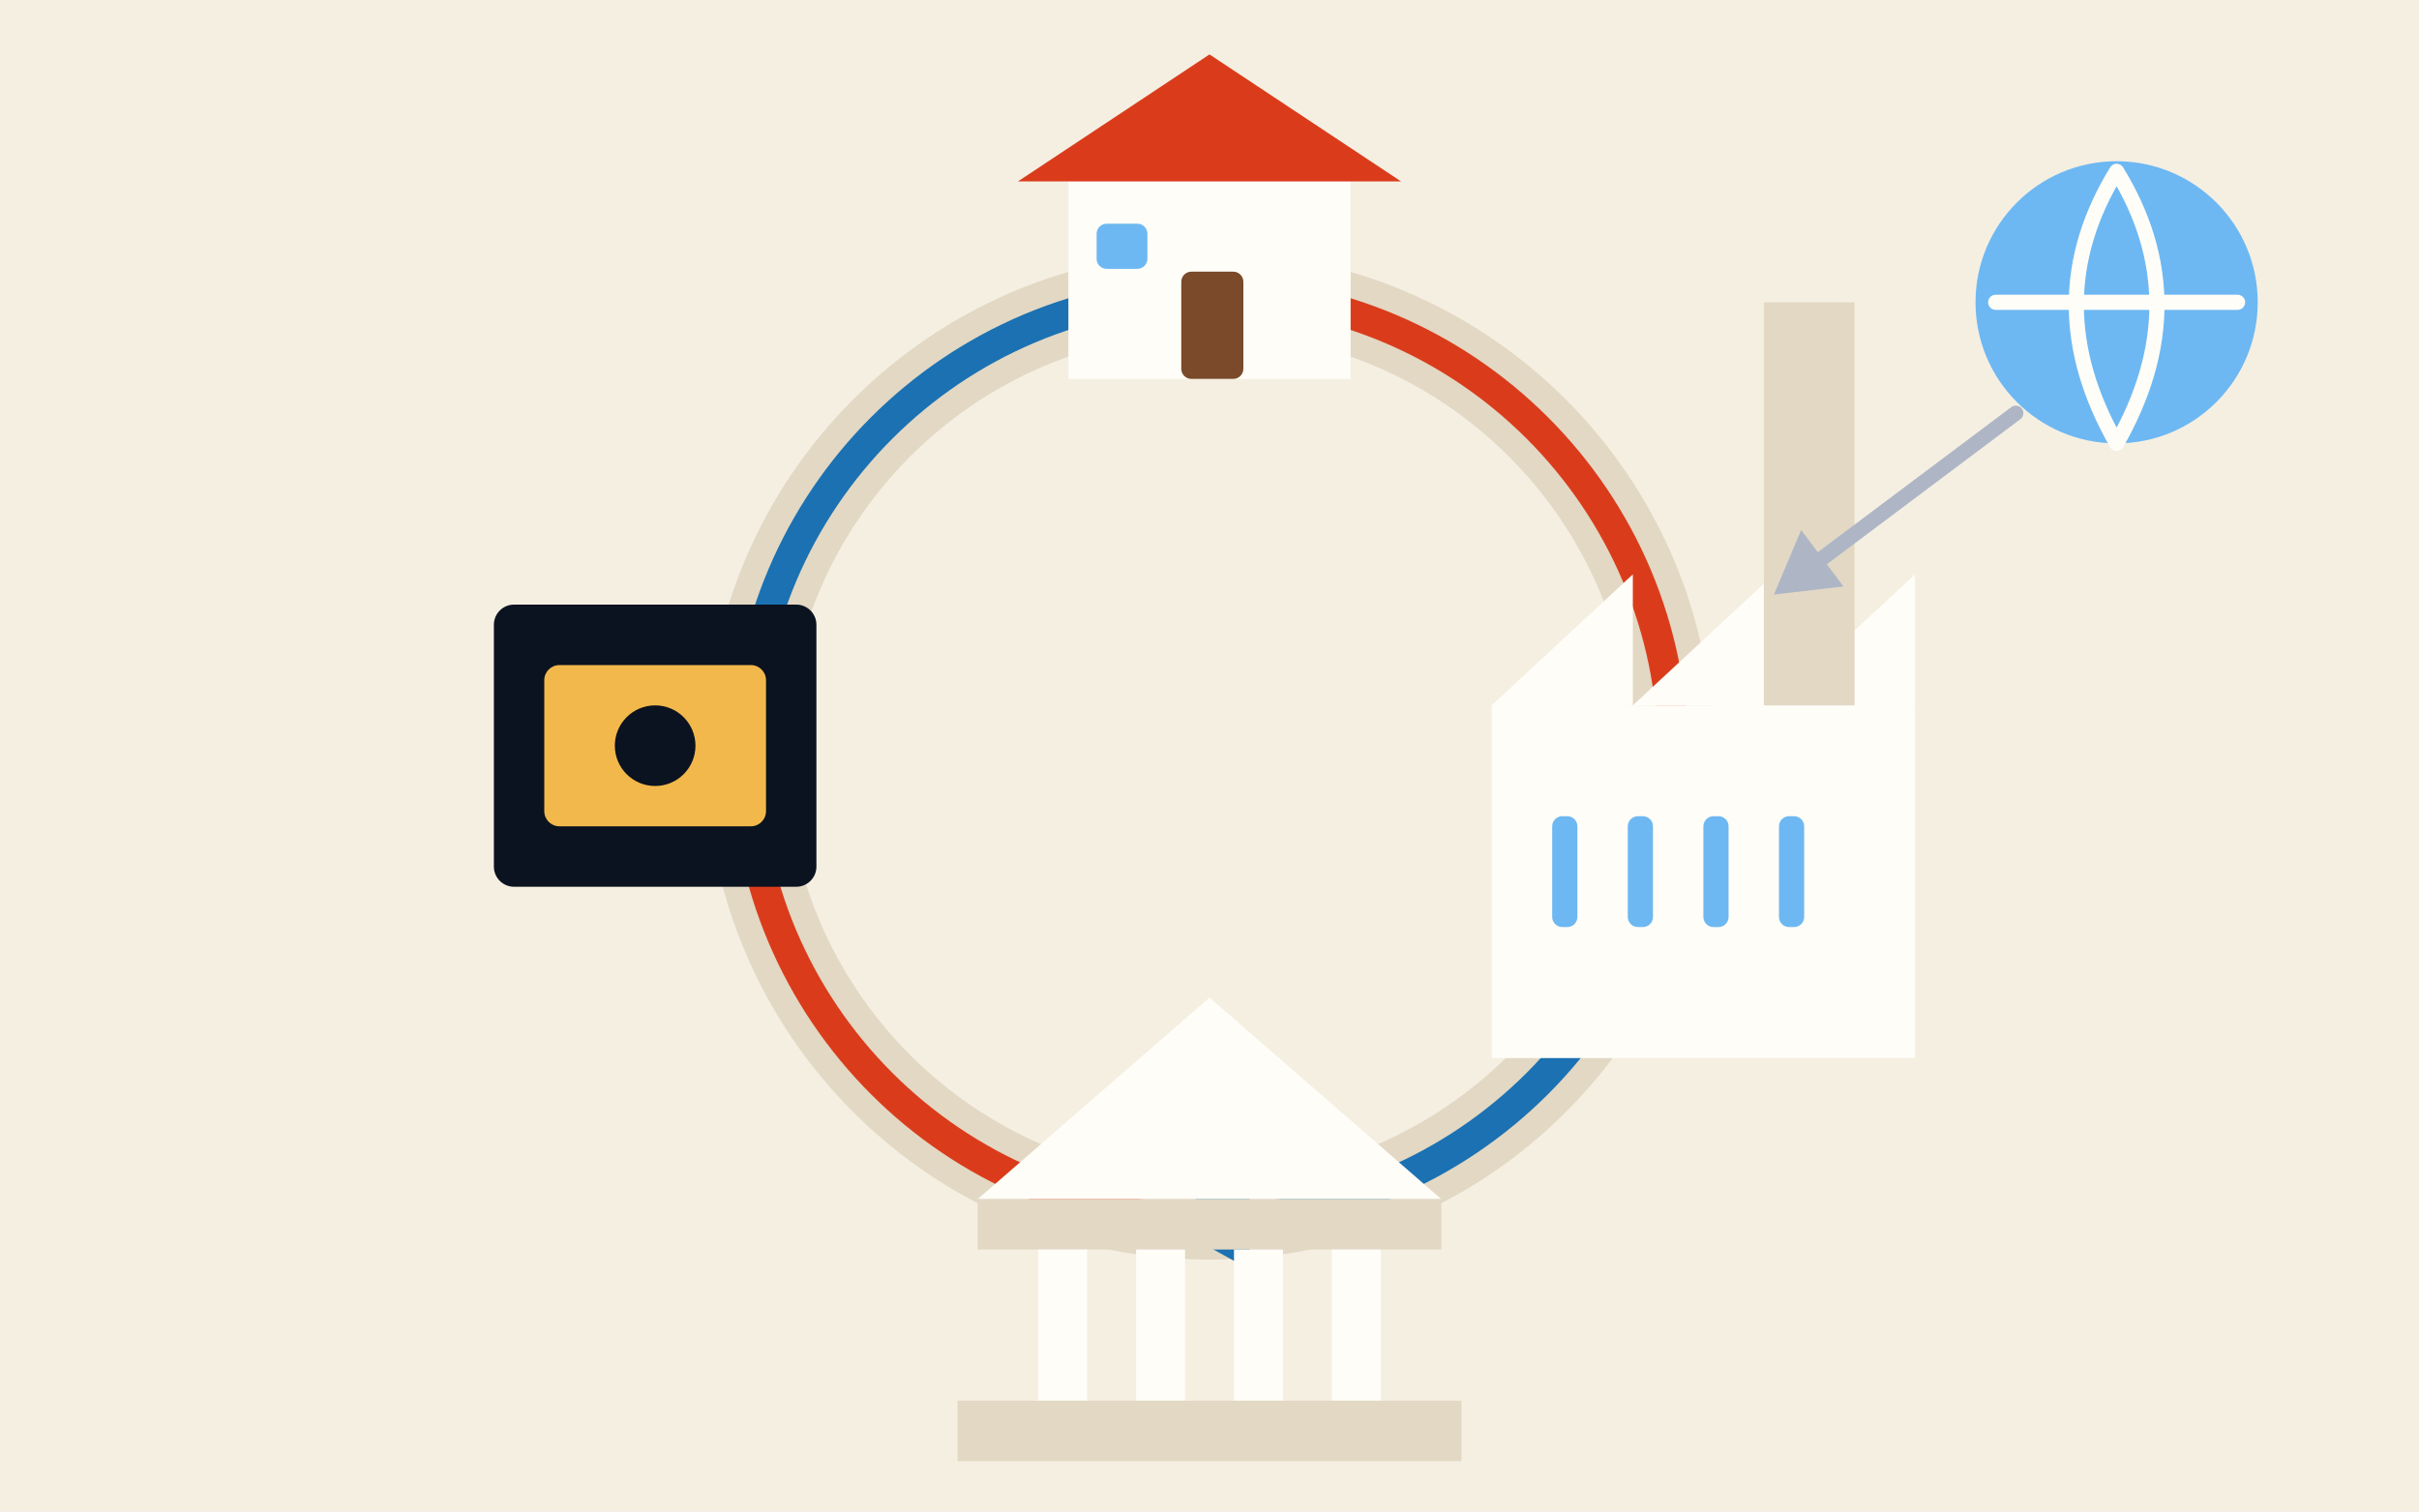
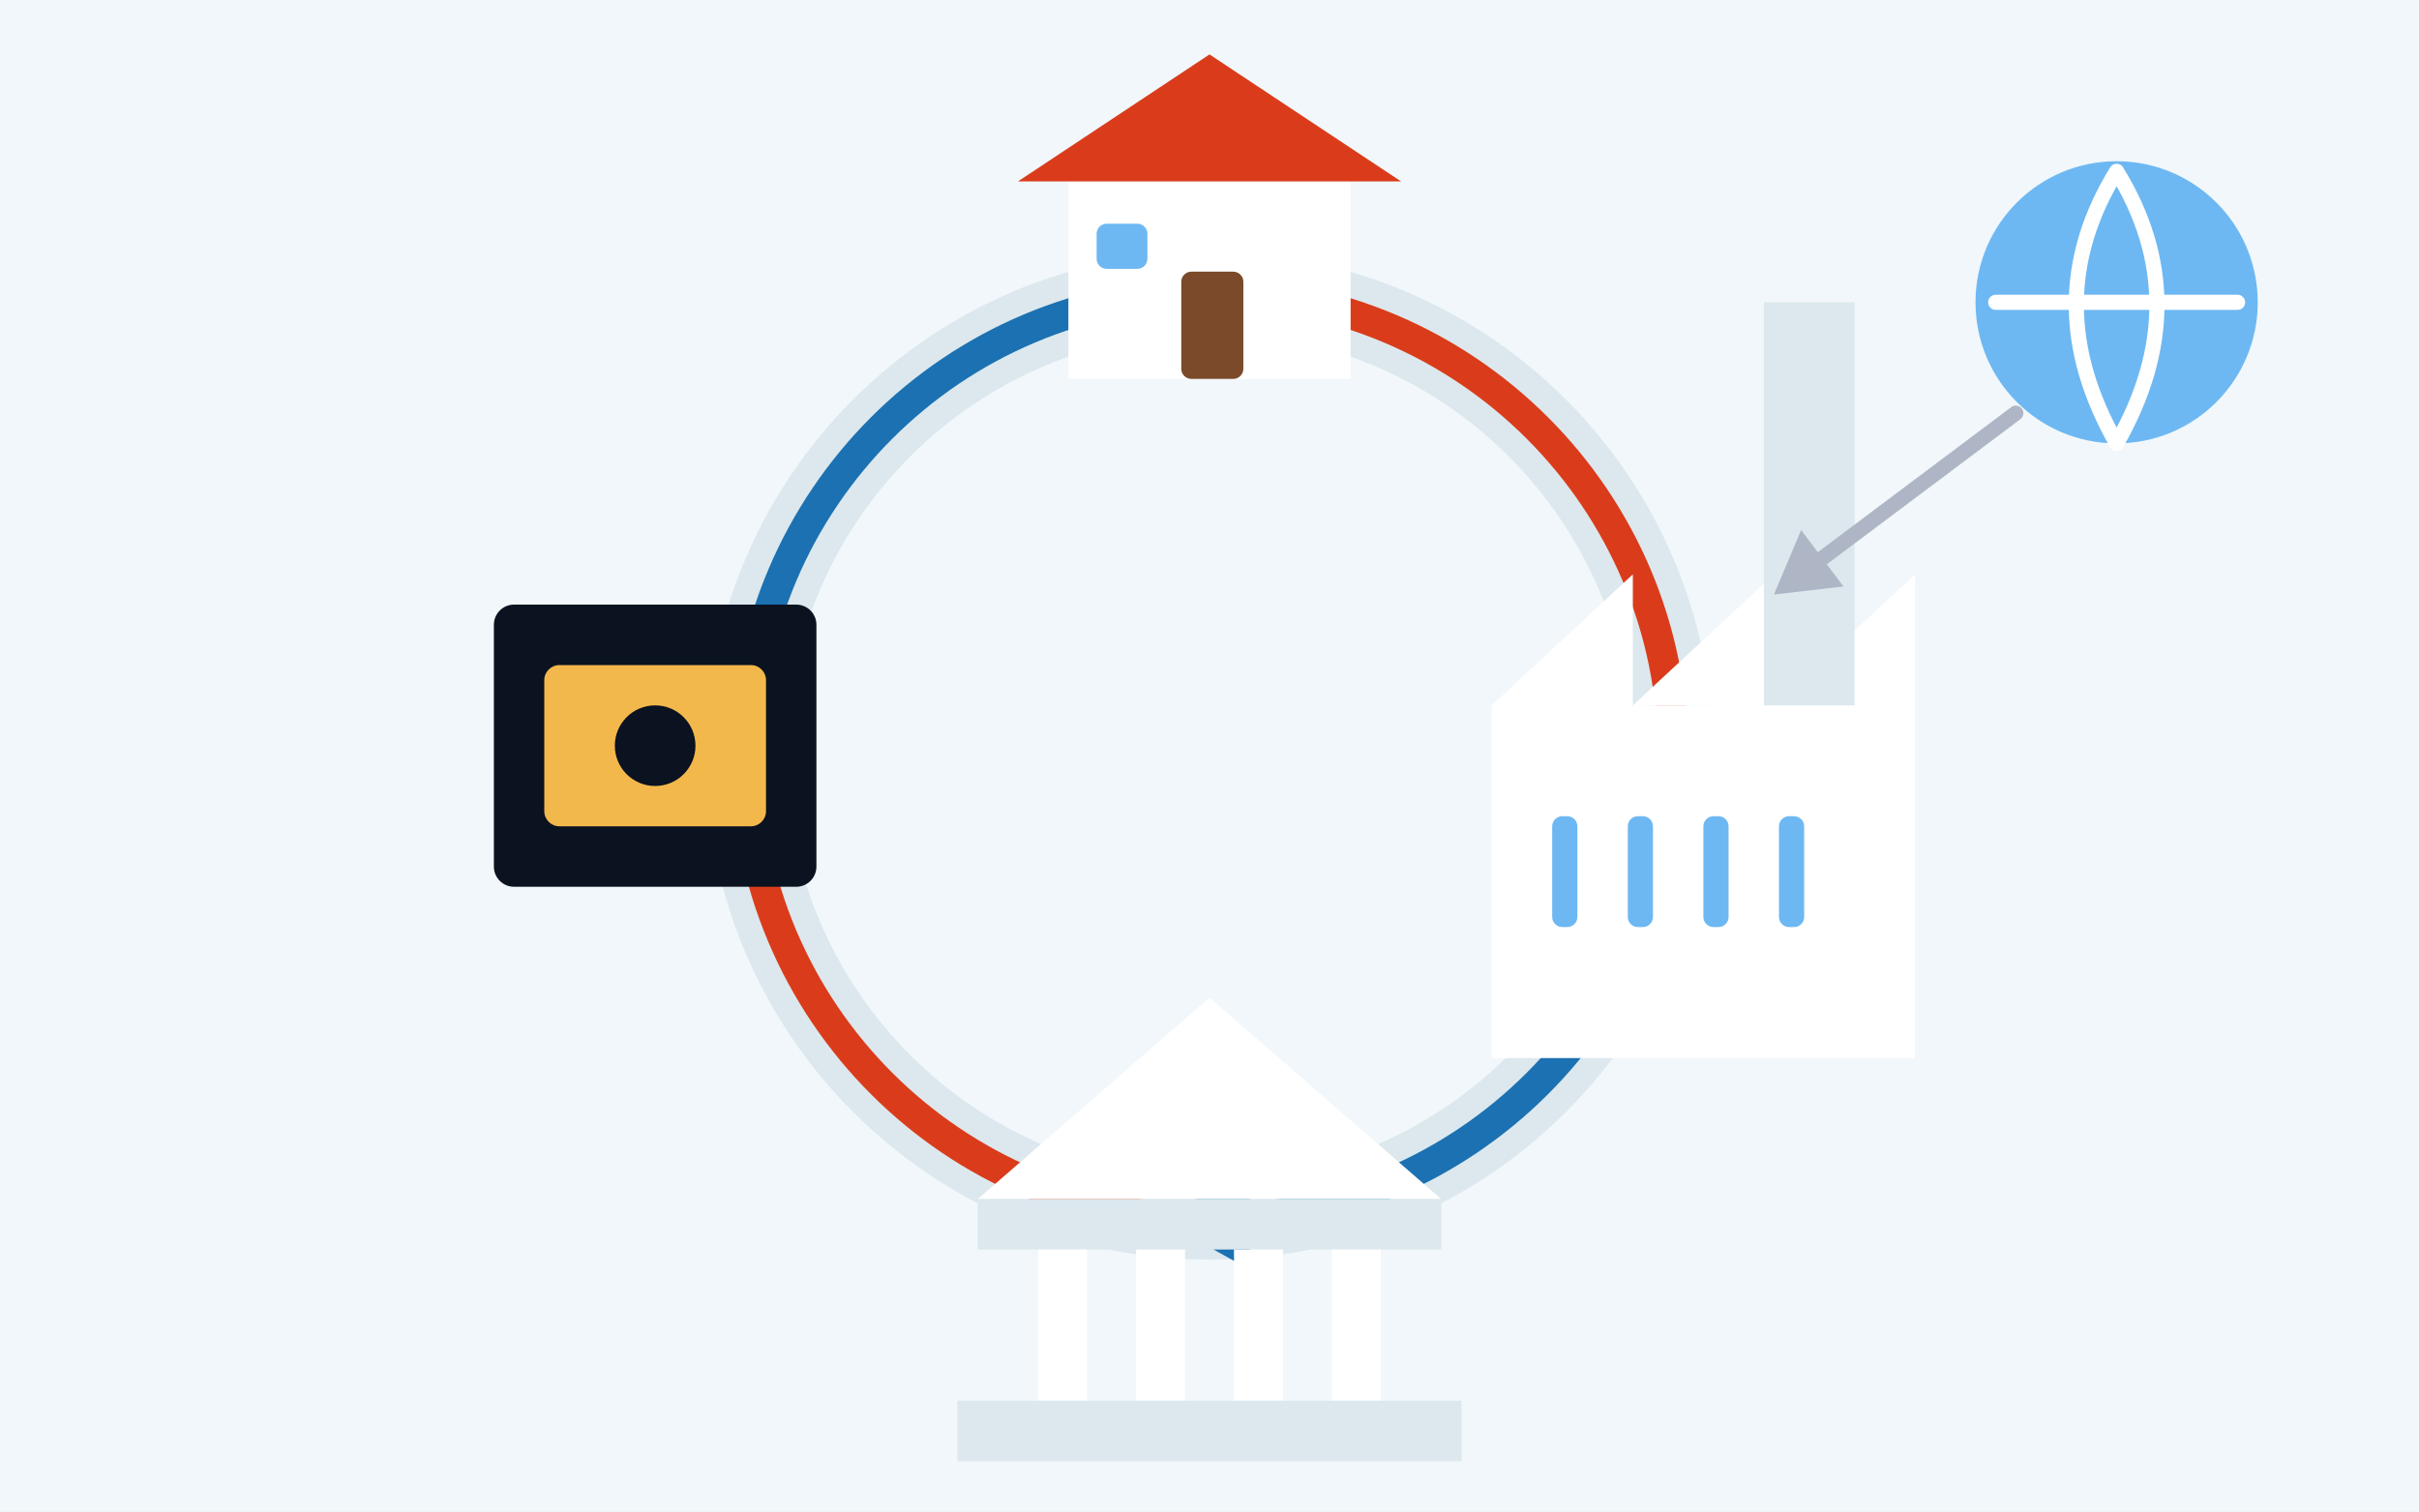
<svg xmlns="http://www.w3.org/2000/svg" viewBox="0 0 480 300" role="img" aria-label="Le circuit économique entre ménages, entreprises, État et banques">
-   <rect width="480" height="300" fill="#F5EFE2" />
-   <circle cx="240" cy="150" r="92" fill="none" stroke="#E2D8C4" stroke-width="16" />
+   <rect width="480" height="300" fill="#F1F7FA" />
+   <circle cx="240" cy="150" r="92" fill="none" stroke="#DCE8ED" stroke-width="16" />
  <path d="M240,58 A92,92 0 0 1 332,150" fill="none" stroke="#DA3C1B" stroke-width="6" stroke-linecap="round" stroke-linejoin="round" />
  <polygon points="332,160 322,142 342,142" fill="#DA3C1B" />
  <path d="M332,150 A92,92 0 0 1 240,242" fill="none" stroke="#1B71B2" stroke-width="6" stroke-linecap="round" stroke-linejoin="round" />
  <polygon points="230,242 248,232 248,252" fill="#1B71B2" />
  <path d="M240,242 A92,92 0 0 1 148,150" fill="none" stroke="#DA3C1B" stroke-width="6" stroke-linecap="round" stroke-linejoin="round" />
  <polygon points="148,140 138,158 158,158" fill="#DA3C1B" />
  <path d="M148,150 A92,92 0 0 1 240,58" fill="none" stroke="#1B71B2" stroke-width="6" stroke-linecap="round" stroke-linejoin="round" />
  <polygon points="250,58 232,48 232,68" fill="#1B71B2" />
-   <rect x="212" y="36" width="56" height="39.2" rx="0" fill="#FFFDF8" />
+   <rect x="212" y="36" width="56" height="39.2" rx="0" fill="#FFFFFF" />
  <polygon points="202,36 240.0,10.8 278,36" fill="#DA3C1B" />
  <rect x="234.4" y="53.92" width="12.32" height="21.28" rx="2" fill="#7A4A2A" />
  <rect x="217.6" y="44.4" width="10.08" height="8.96" rx="2" fill="#6DB8F2" />
-   <rect x="296" y="140" width="84" height="70" rx="0" fill="#FFFDF8" />
-   <polygon points="296,140 324.0,114 324.0,140 352.0,114 352.0,140 380,114 380,140" fill="#FFFDF8" />
-   <rect x="350" y="60" width="18" height="80" rx="0" fill="#E2D8C4" />
+   <rect x="296" y="140" width="84" height="70" rx="0" fill="#FFFFFF" />
+   <polygon points="296,140 324.0,114 324.0,140 352.0,114 352.0,140 380,114 380,140" fill="#FFFFFF" />
+   <rect x="350" y="60" width="18" height="80" rx="0" fill="#DCE8ED" />
  <rect x="308.0" y="162" width="5.0" height="22" rx="2" fill="#6DB8F2" />
  <rect x="323.0" y="162" width="5.0" height="22" rx="2" fill="#6DB8F2" />
  <rect x="338.0" y="162" width="5.0" height="22" rx="2" fill="#6DB8F2" />
  <rect x="353.0" y="162" width="5.0" height="22" rx="2" fill="#6DB8F2" />
-   <polygon points="194,238 240.0,198 286,238" fill="#FFFDF8" />
-   <rect x="194" y="238" width="92" height="10" rx="0" fill="#E2D8C4" />
-   <rect x="206.0" y="248" width="9.714" height="30" rx="0" fill="#FFFDF8" />
-   <rect x="225.429" y="248" width="9.714" height="30" rx="0" fill="#FFFDF8" />
-   <rect x="244.857" y="248" width="9.714" height="30" rx="0" fill="#FFFDF8" />
-   <rect x="264.286" y="248" width="9.714" height="30" rx="0" fill="#FFFDF8" />
-   <rect x="190" y="278" width="100" height="12" rx="0" fill="#E2D8C4" />
+   <polygon points="194,238 240.0,198 286,238" fill="#FFFFFF" />
+   <rect x="194" y="238" width="92" height="10" rx="0" fill="#DCE8ED" />
+   <rect x="206.0" y="248" width="9.714" height="30" rx="0" fill="#FFFFFF" />
+   <rect x="225.429" y="248" width="9.714" height="30" rx="0" fill="#FFFFFF" />
+   <rect x="244.857" y="248" width="9.714" height="30" rx="0" fill="#FFFFFF" />
+   <rect x="264.286" y="248" width="9.714" height="30" rx="0" fill="#FFFFFF" />
+   <rect x="190" y="278" width="100" height="12" rx="0" fill="#DCE8ED" />
  <rect x="98" y="120" width="64" height="56" rx="4" fill="#0B1220" />
  <rect x="108" y="132" width="44" height="32" rx="3" fill="#F2B84B" />
  <circle cx="130" cy="148" r="8" fill="#0B1220" />
  <circle cx="420" cy="60" r="28" fill="#6DB8F2" />
-   <path d="M396,60 L444,60 M420,34 Q404,60 420,88 M420,34 Q436,60 420,88" fill="none" stroke="#FFFDF8" stroke-width="3" stroke-linecap="round" stroke-linejoin="round" />
+   <path d="M396,60 L444,60 M420,34 Q404,60 420,88 M420,34 Q436,60 420,88" fill="none" stroke="#FFFFFF" stroke-width="3" stroke-linecap="round" stroke-linejoin="round" />
  <path d="M400,82 L361.6,110.8" fill="none" stroke="#AEB6C6" stroke-width="3" stroke-linecap="round" stroke-linejoin="round" />
  <polygon points="352,118 365.8,116.4 357.4,105.2" fill="#AEB6C6" />
</svg>
